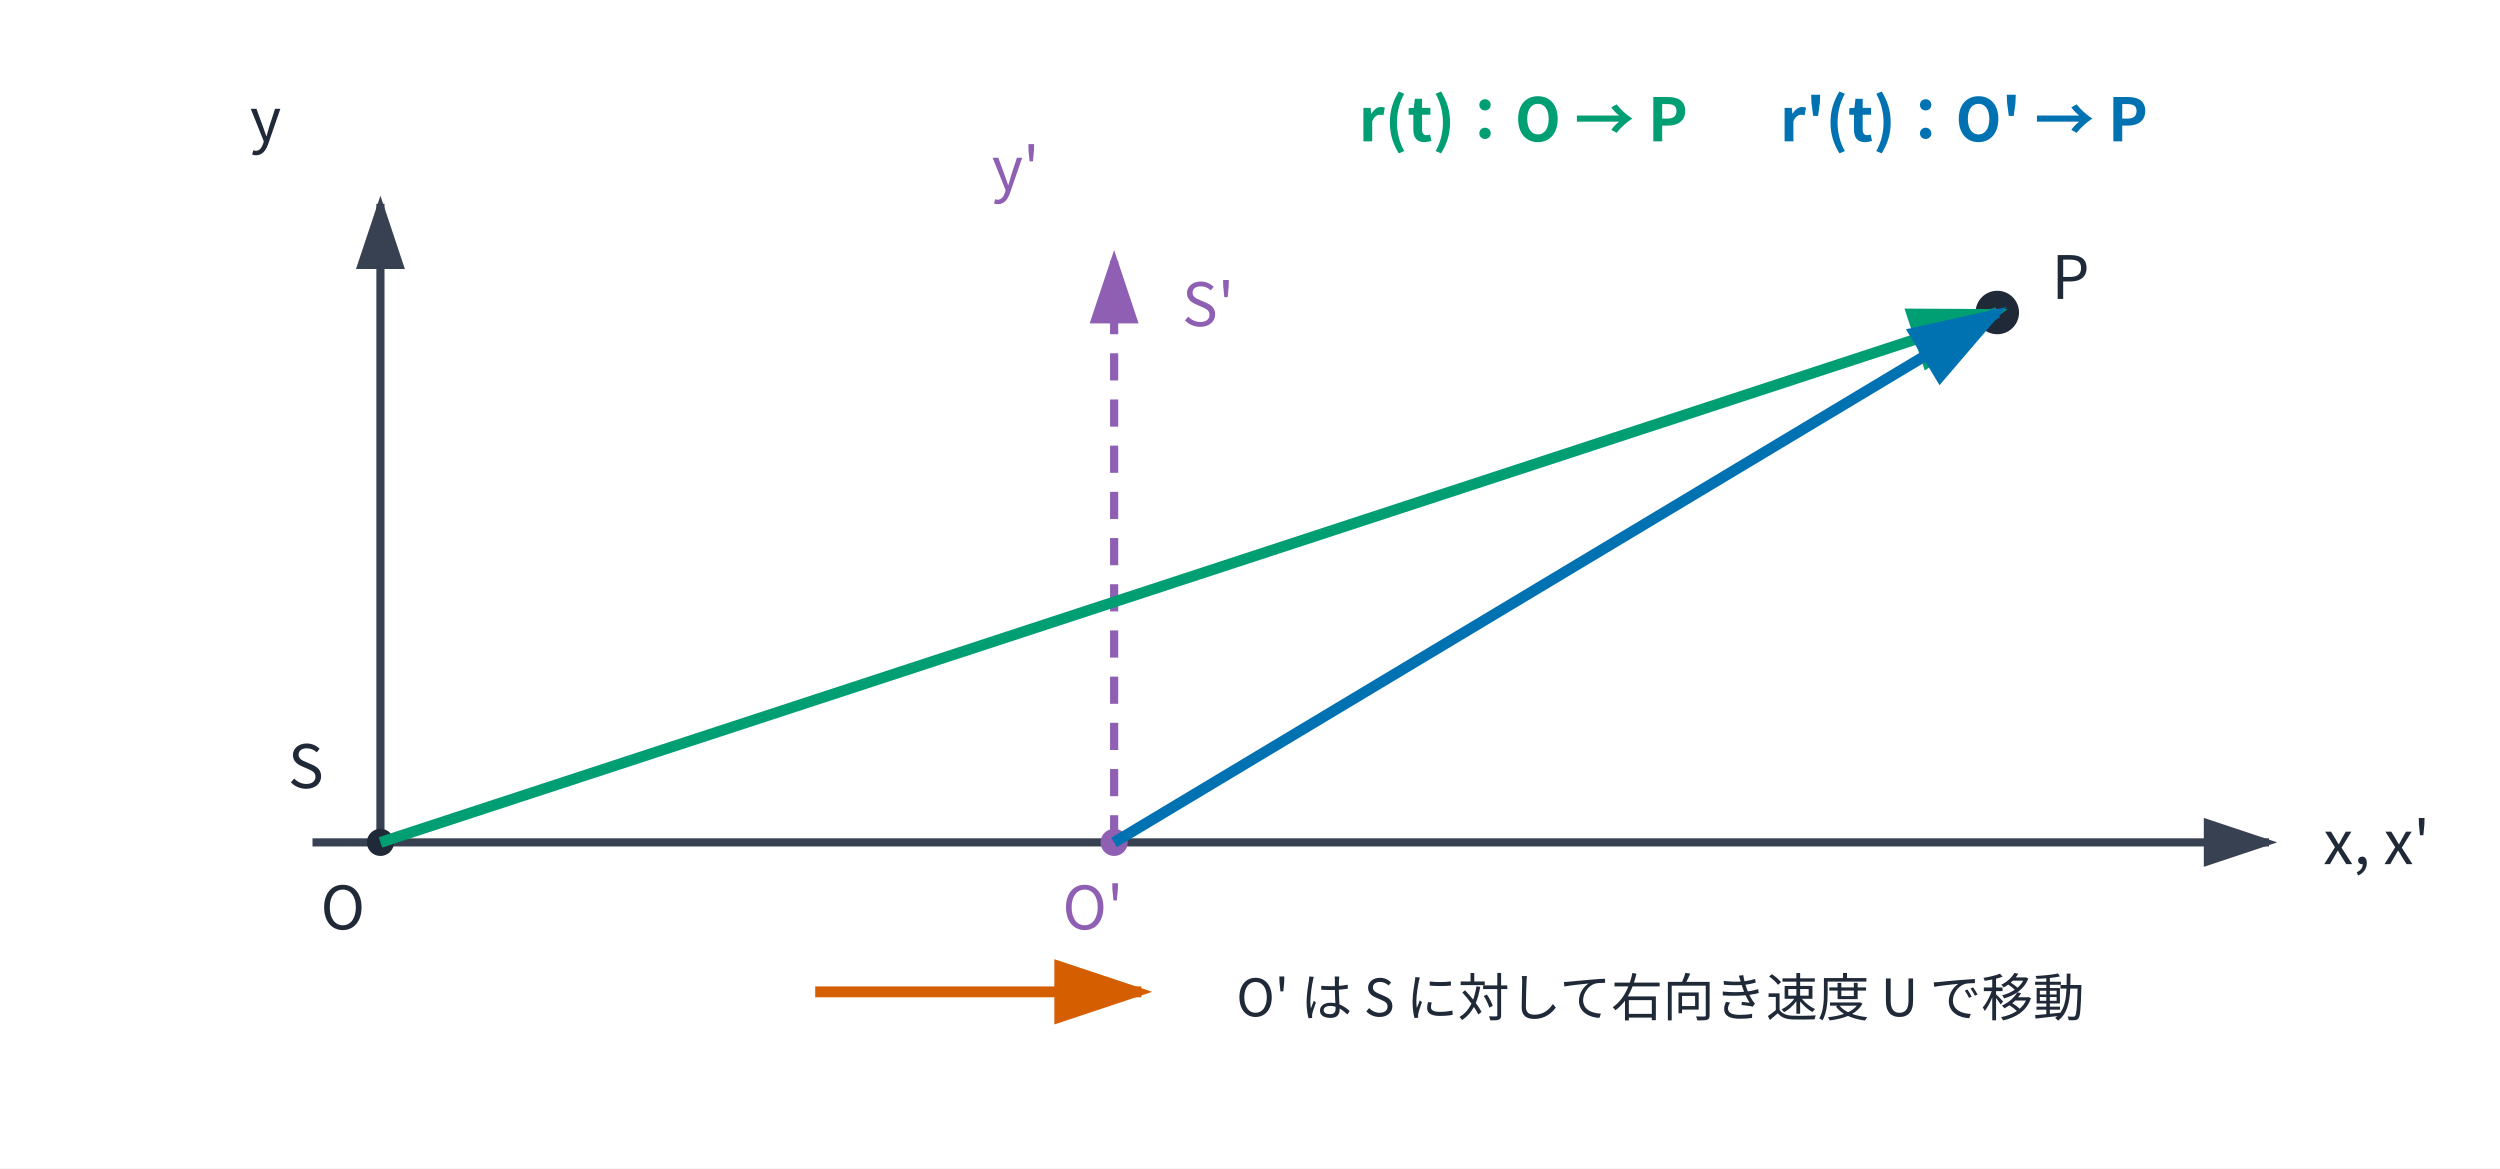
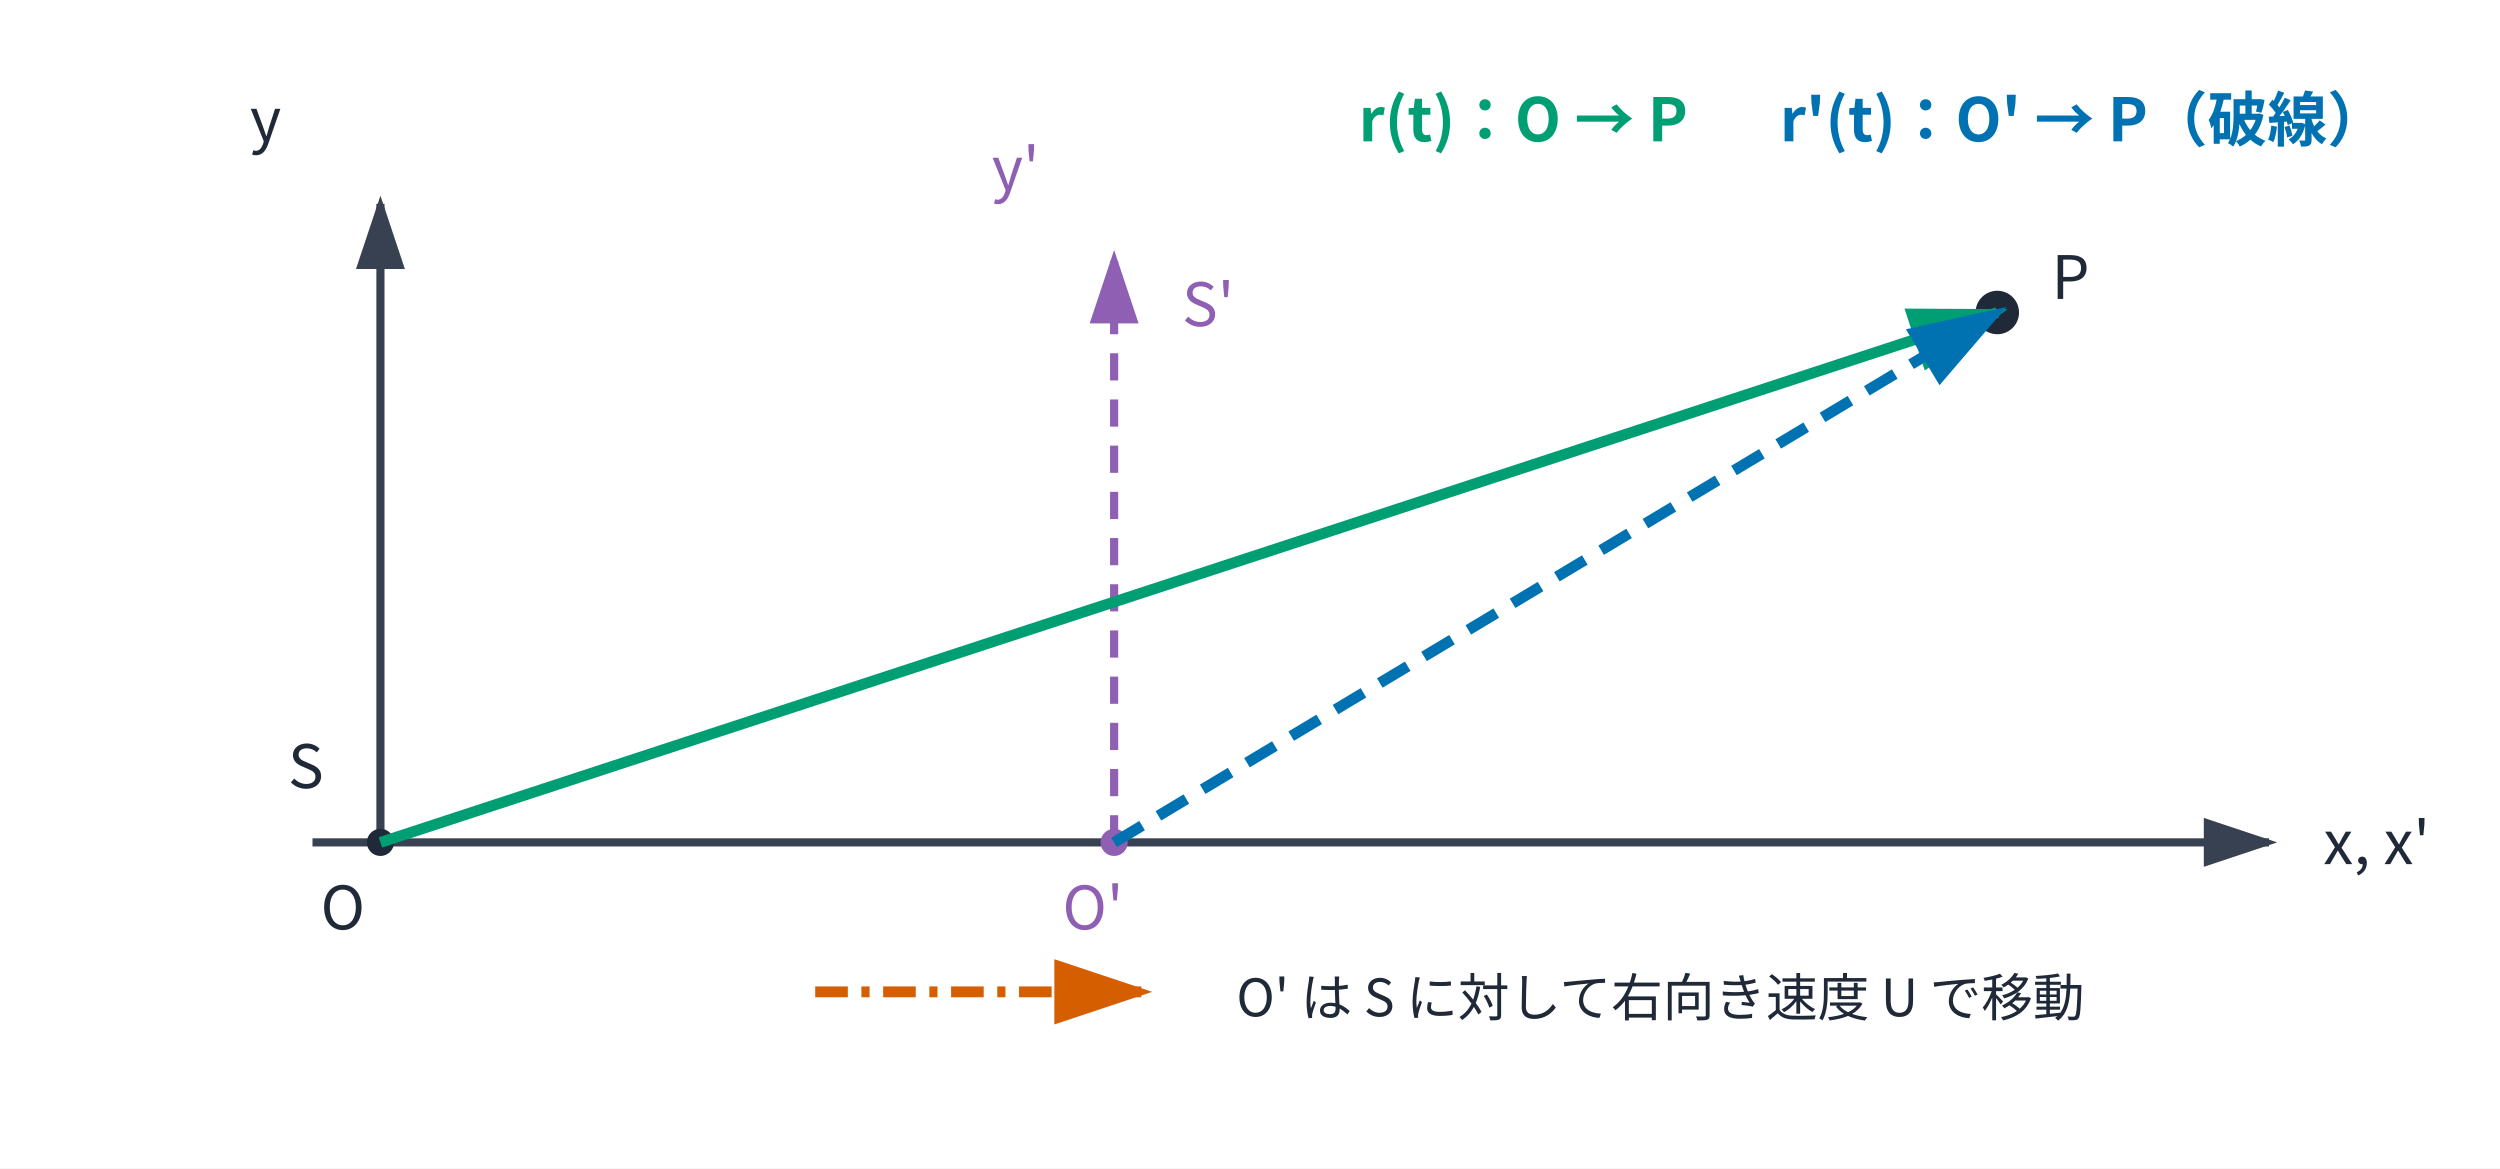
<svg xmlns="http://www.w3.org/2000/svg" data-layout-lint="strict" viewBox="0 0 920 430" role="img" aria-labelledby="title desc">
  <rect width="920" height="430" fill="white" />
  <defs>
    <marker id="arrow-neutral" markerWidth="10" markerHeight="10" refX="8" refY="3" orient="auto">
      <path d="M0,0 L0,6 L9,3 z" fill="#374151" />
    </marker>
    <marker id="arrow-purple" markerWidth="10" markerHeight="10" refX="8" refY="3" orient="auto">
      <path d="M0,0 L0,6 L9,3 z" fill="#8E5FB2" />
    </marker>
    <marker id="arrow-green" markerWidth="10" markerHeight="10" refX="8" refY="3" orient="auto">
      <path d="M0,0 L0,6 L9,3 z" fill="#009E73" />
    </marker>
    <marker id="arrow-blue" markerWidth="10" markerHeight="10" refX="8" refY="3" orient="auto">
      <path d="M0,0 L0,6 L9,3 z" fill="#0072B2" />
    </marker>
    <marker id="arrow-orange" markerWidth="10" markerHeight="10" refX="8" refY="3" orient="auto">
      <path d="M0,0 L0,6 L9,3 z" fill="#D55E00" />
    </marker>
  </defs>
  <line x1="115" y1="310" x2="835" y2="310" stroke="#374151" stroke-width="3" marker-end="url(#arrow-neutral)" />
  <line x1="140" y1="310" x2="140" y2="75" stroke="#374151" stroke-width="3" marker-end="url(#arrow-neutral)" />
  <line x1="410" y1="310" x2="410" y2="95" stroke="#8E5FB2" stroke-width="3" stroke-dasharray="10 7" marker-end="url(#arrow-purple)" />
  <circle cx="140" cy="310" r="5" fill="#1F2937" />
  <circle cx="410" cy="310" r="5" fill="#8E5FB2" />
  <circle cx="735" cy="115" r="8" fill="#1F2937" />
-   <line x1="140" y1="310" x2="735" y2="115" stroke="#009E73" stroke-width="4" marker-end="url(#arrow-green)" />
-   <line x1="410" y1="310" x2="735" y2="115" stroke="#0072B2" stroke-width="4" marker-end="url(#arrow-blue)" />
-   <line x1="300" y1="365" x2="420" y2="365" stroke="#D55E00" stroke-width="4" marker-end="url(#arrow-orange)" />
+   <line data-series-group="position-vectors" data-series-label="r" x1="140" y1="310" x2="735" y2="115" stroke="#009E73" stroke-width="4" marker-end="url(#arrow-green)" />
+   <line data-series-group="position-vectors" data-series-label="r-prime" x1="410" y1="310" x2="735" y2="115" stroke="#0072B2" stroke-width="4" stroke-dasharray="12 7" marker-end="url(#arrow-blue)" />
+   <line data-series-group="frame-speed" data-series-label="U" x1="300" y1="365" x2="420" y2="365" stroke="#D55E00" stroke-width="4" stroke-dasharray="12 5 3 5" marker-end="url(#arrow-orange)" />
  <g font-family="Noto Sans CJK JP, sans-serif" font-size="22" fill="#1F2937">
    <text x="855" y="318">x, x'</text>
    <text x="92" y="52">y</text>
    <text x="365" y="70" fill="#8E5FB2">y'</text>
    <text x="118" y="342">O</text>
    <text x="391" y="342" fill="#8E5FB2">O'</text>
    <text x="106" y="290">S</text>
    <text x="435" y="120" fill="#8E5FB2">S'</text>
    <text x="755" y="110">P</text>
    <text x="500" y="52" fill="#009E73" font-weight="700">r(t)：O → P</text>
-     <text x="655" y="52" fill="#0072B2" font-weight="700">r'(t)：O' → P</text>
+     <text x="655" y="52" fill="#0072B2" font-weight="700">r'(t)：O' → P（破線）</text>
    <text x="455" y="374" font-size="19">O' は S に対して右向き速度 U で移動</text>
  </g>
</svg>
